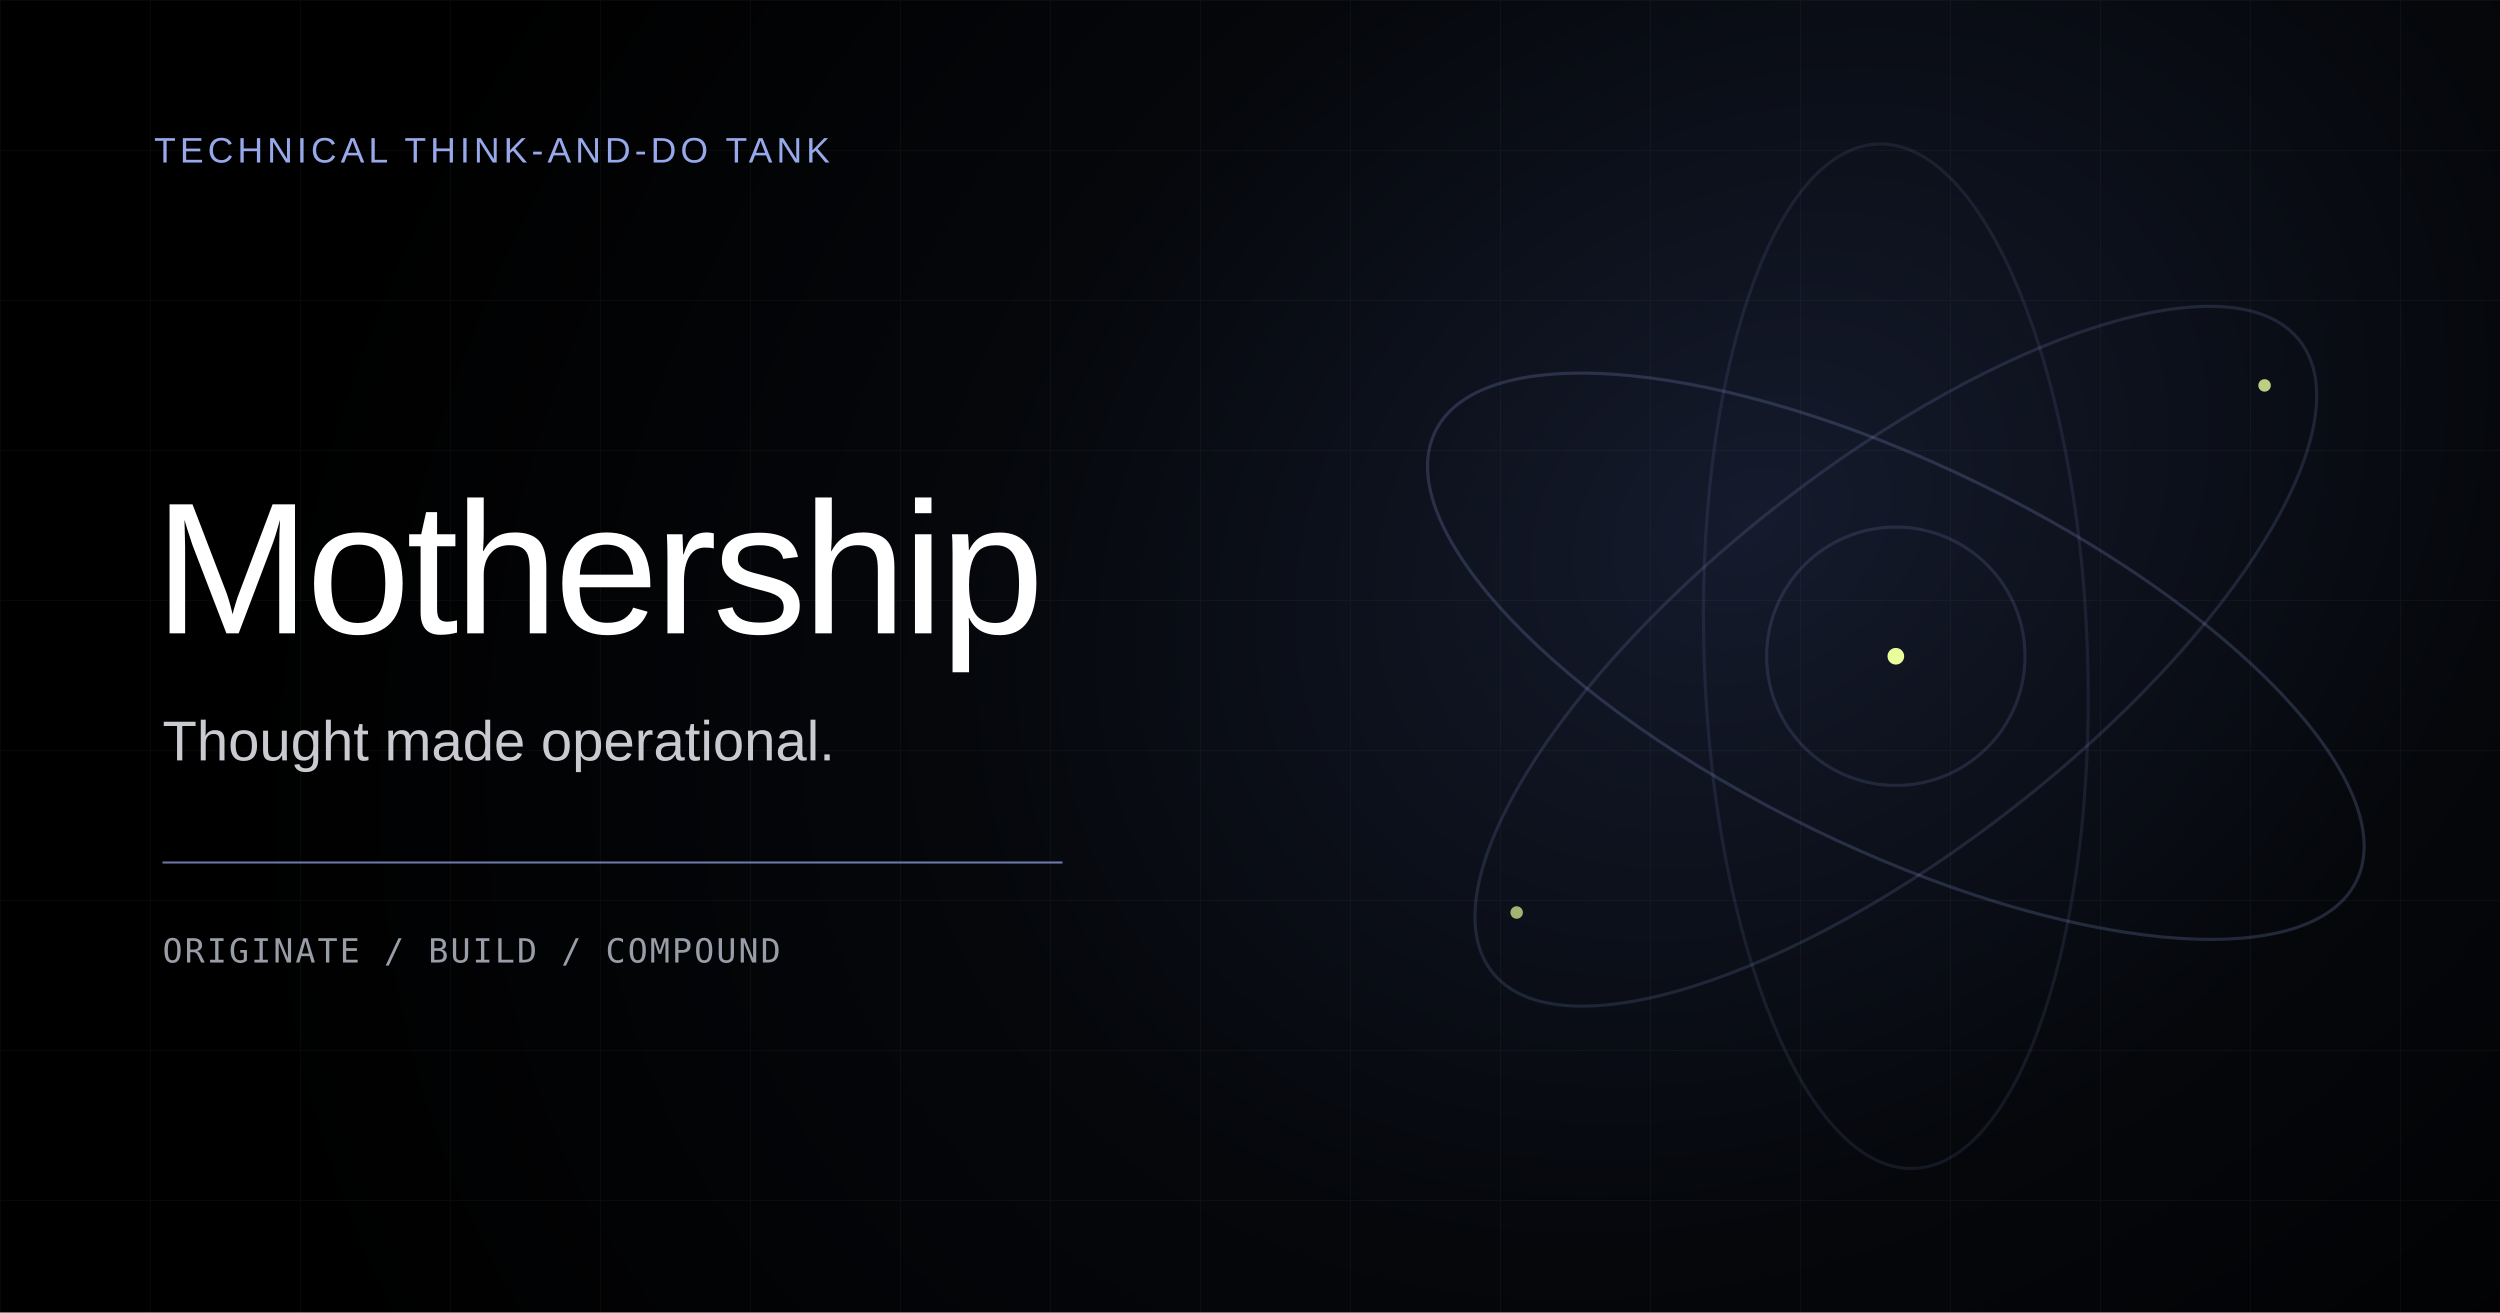
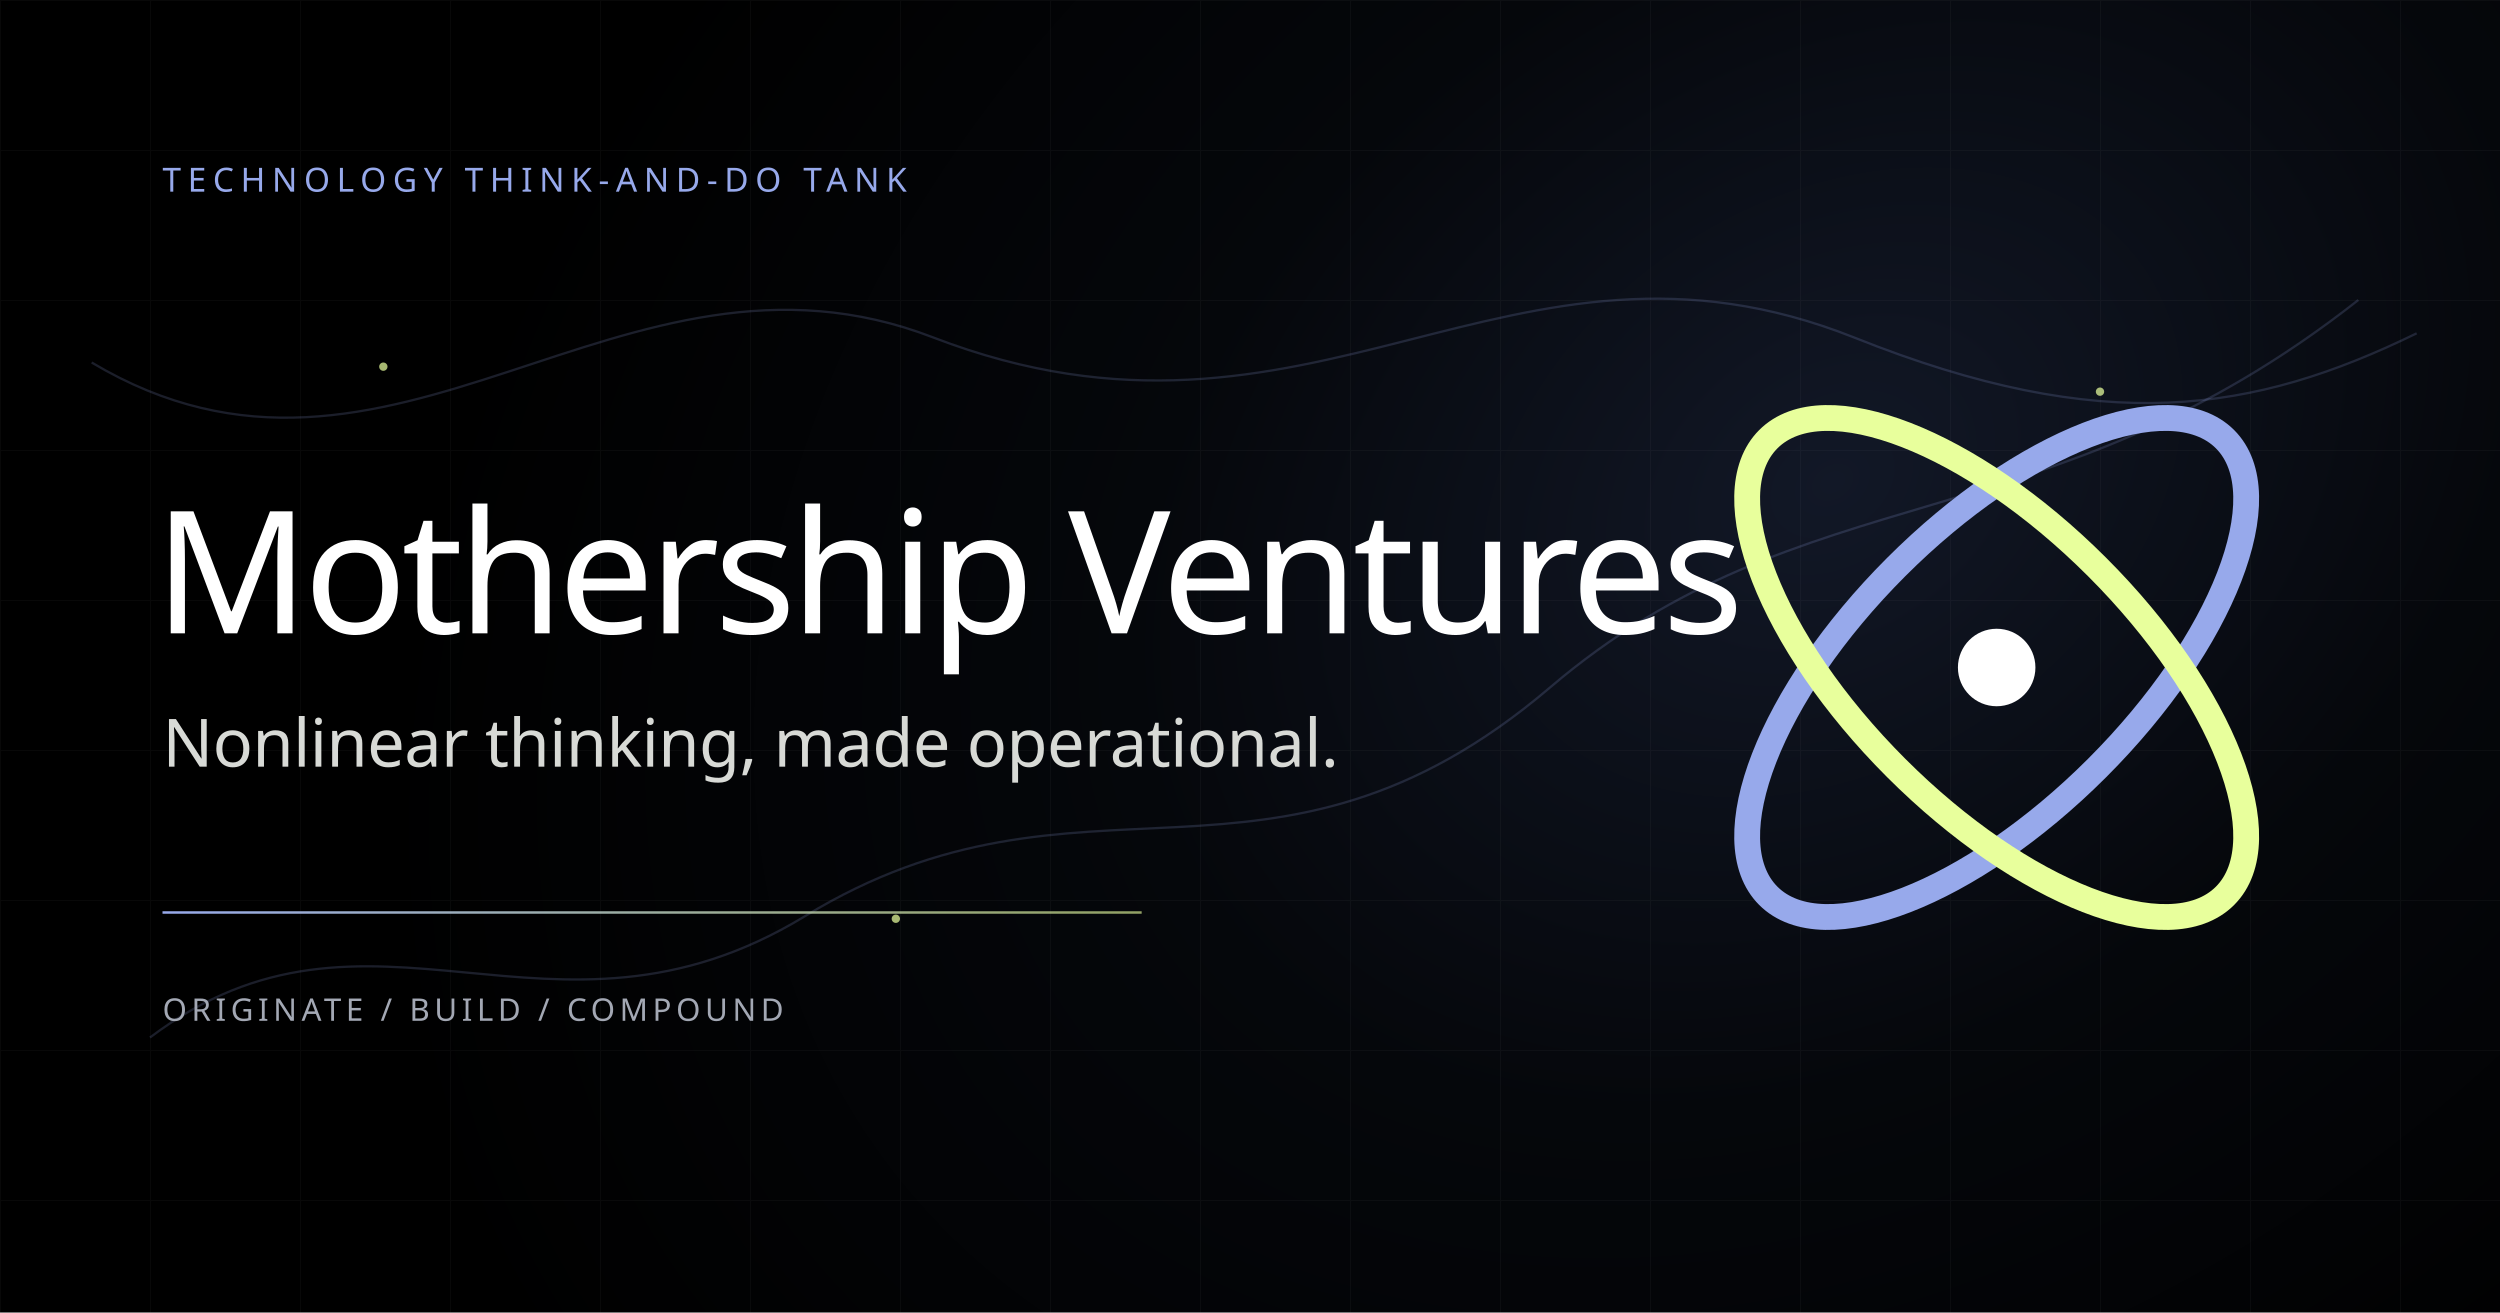
<svg xmlns="http://www.w3.org/2000/svg" width="1200" height="630" viewBox="0 0 1200 630" fill="none">
  <defs>
-     <radialGradient id="bg" cx="0" cy="0" r="1" gradientUnits="userSpaceOnUse" gradientTransform="translate(840 250) rotate(145) scale(780 620)">
-       <stop stop-color="#151B2D" />
-       <stop offset=".52" stop-color="#05070B" />
-       <stop offset="1" />
+     <radialGradient id="bg" cx="0" cy="0" r="1" gradientUnits="userSpaceOnUse" gradientTransform="translate(880 230) rotate(145) scale(760 560)">
+       <stop stop-color="#121827" />
+       <stop offset=".48" stop-color="#05070B" />
+       <stop offset="1" stop-color="#000" />
    </radialGradient>
-     <linearGradient id="orbit" x1="702" y1="110" x2="1086" y2="516" gradientUnits="userSpaceOnUse">
-       <stop stop-color="#97A9EB" stop-opacity=".2" />
-       <stop offset=".52" stop-color="#97A9EB" />
-       <stop offset="1" stop-color="#E8FF9C" stop-opacity=".8" />
+     <linearGradient id="rule" x1="78" y1="438" x2="548" y2="438" gradientUnits="userSpaceOnUse">
+       <stop stop-color="#97A9EB" />
+       <stop offset="1" stop-color="#E8FF9C" stop-opacity=".62" />
    </linearGradient>
    <pattern id="grid" width="72" height="72" patternUnits="userSpaceOnUse">
-       <path d="M72 0H0V72" stroke="white" stroke-opacity=".035" />
+       <path d="M72 0H0V72" stroke="white" stroke-opacity=".032" />
    </pattern>
  </defs>
  <rect width="1200" height="630" fill="url(#bg)" />
  <rect width="1200" height="630" fill="url(#grid)" />
-   <g transform="translate(910 315)" stroke="url(#orbit)" stroke-width="1.5">
-     <ellipse rx="246" ry="92" transform="rotate(26)" />
-     <ellipse rx="246" ry="92" transform="rotate(-38)" opacity=".76" />
-     <ellipse rx="246" ry="92" transform="rotate(88)" opacity=".52" />
-     <circle r="62" opacity=".72" />
+   <g stroke="#97A9EB" stroke-width="1.1" stroke-opacity=".18" fill="none">
+     <path d="M72 498C178 418 264 514 386 440C520 358 610 444 744 330C866 226 982 262 1132 144" />
+     <path d="M44 174C188 260 298 104 448 162C630 232 724 96 890 162C1010 210 1082 198 1160 160" />
  </g>
-   <g fill="#E8FF9C">
-     <circle cx="910" cy="315" r="4" />
-     <circle cx="1087" cy="185" r="3" opacity=".8" />
-     <circle cx="728" cy="438" r="3" opacity=".68" />
+   <g fill="#E8FF9C" opacity=".72">
+     <circle cx="184" cy="176" r="2" />
+     <circle cx="430" cy="441" r="2" />
+     <circle cx="1008" cy="188" r="2" />
  </g>
-   <text x="74" y="78" fill="#97A9EB" font-family="Arial, sans-serif" font-size="17" letter-spacing="2">TECHNICAL THINK-AND-DO TANK</text>
-   <text x="74" y="304" fill="white" font-family="Arial, sans-serif" font-size="90" letter-spacing="-2">Mothership</text>
-   <text x="78" y="365" fill="#C9CBD0" font-family="Arial, sans-serif" font-size="27">Thought made operational.</text>
-   <path d="M78 414H510" stroke="#97A9EB" stroke-opacity=".7" />
-   <text x="78" y="462" fill="#999DA7" font-family="monospace" font-size="16" letter-spacing="1">ORIGINATE  /  BUILD  /  COMPOUND</text>
+   <g transform="translate(760 122) scale(6.2)">
+     <ellipse cx="32" cy="32" rx="11" ry="25" transform="rotate(45 32 32)" stroke="#97A9EB" stroke-width="2" />
+     <ellipse cx="32" cy="32" rx="11" ry="25" transform="rotate(-45 32 32)" stroke="#E8FF9C" stroke-width="2" />
+     <circle cx="32" cy="32" r="3" fill="#fff" />
+   </g>
+   <text x="78" y="92" fill="#97A9EB" font-family="Geist" font-size="16" font-weight="500" letter-spacing="3.2">
+     TECHNOLOGY THINK-AND-DO TANK
+   </text>
+   <text x="74" y="304" fill="#FFFFFF" font-family="Roobert PRO" font-size="82" font-weight="500" letter-spacing="-2.6">
+     Mothership Ventures
+   </text>
+   <text x="78" y="368" fill="#D8DAD6" font-family="Roobert PRO" font-size="32" font-weight="400" letter-spacing="-.25">
+     Nonlinear thinking, made operational.
+   </text>
+   <path d="M78 438H548" stroke="url(#rule)" stroke-width="1.2" />
+   <text x="78" y="490" fill="#A3A8B4" font-family="Geist" font-size="15" font-weight="500" letter-spacing="2.2">
+     ORIGINATE / BUILD / COMPOUND
+   </text>
</svg>
